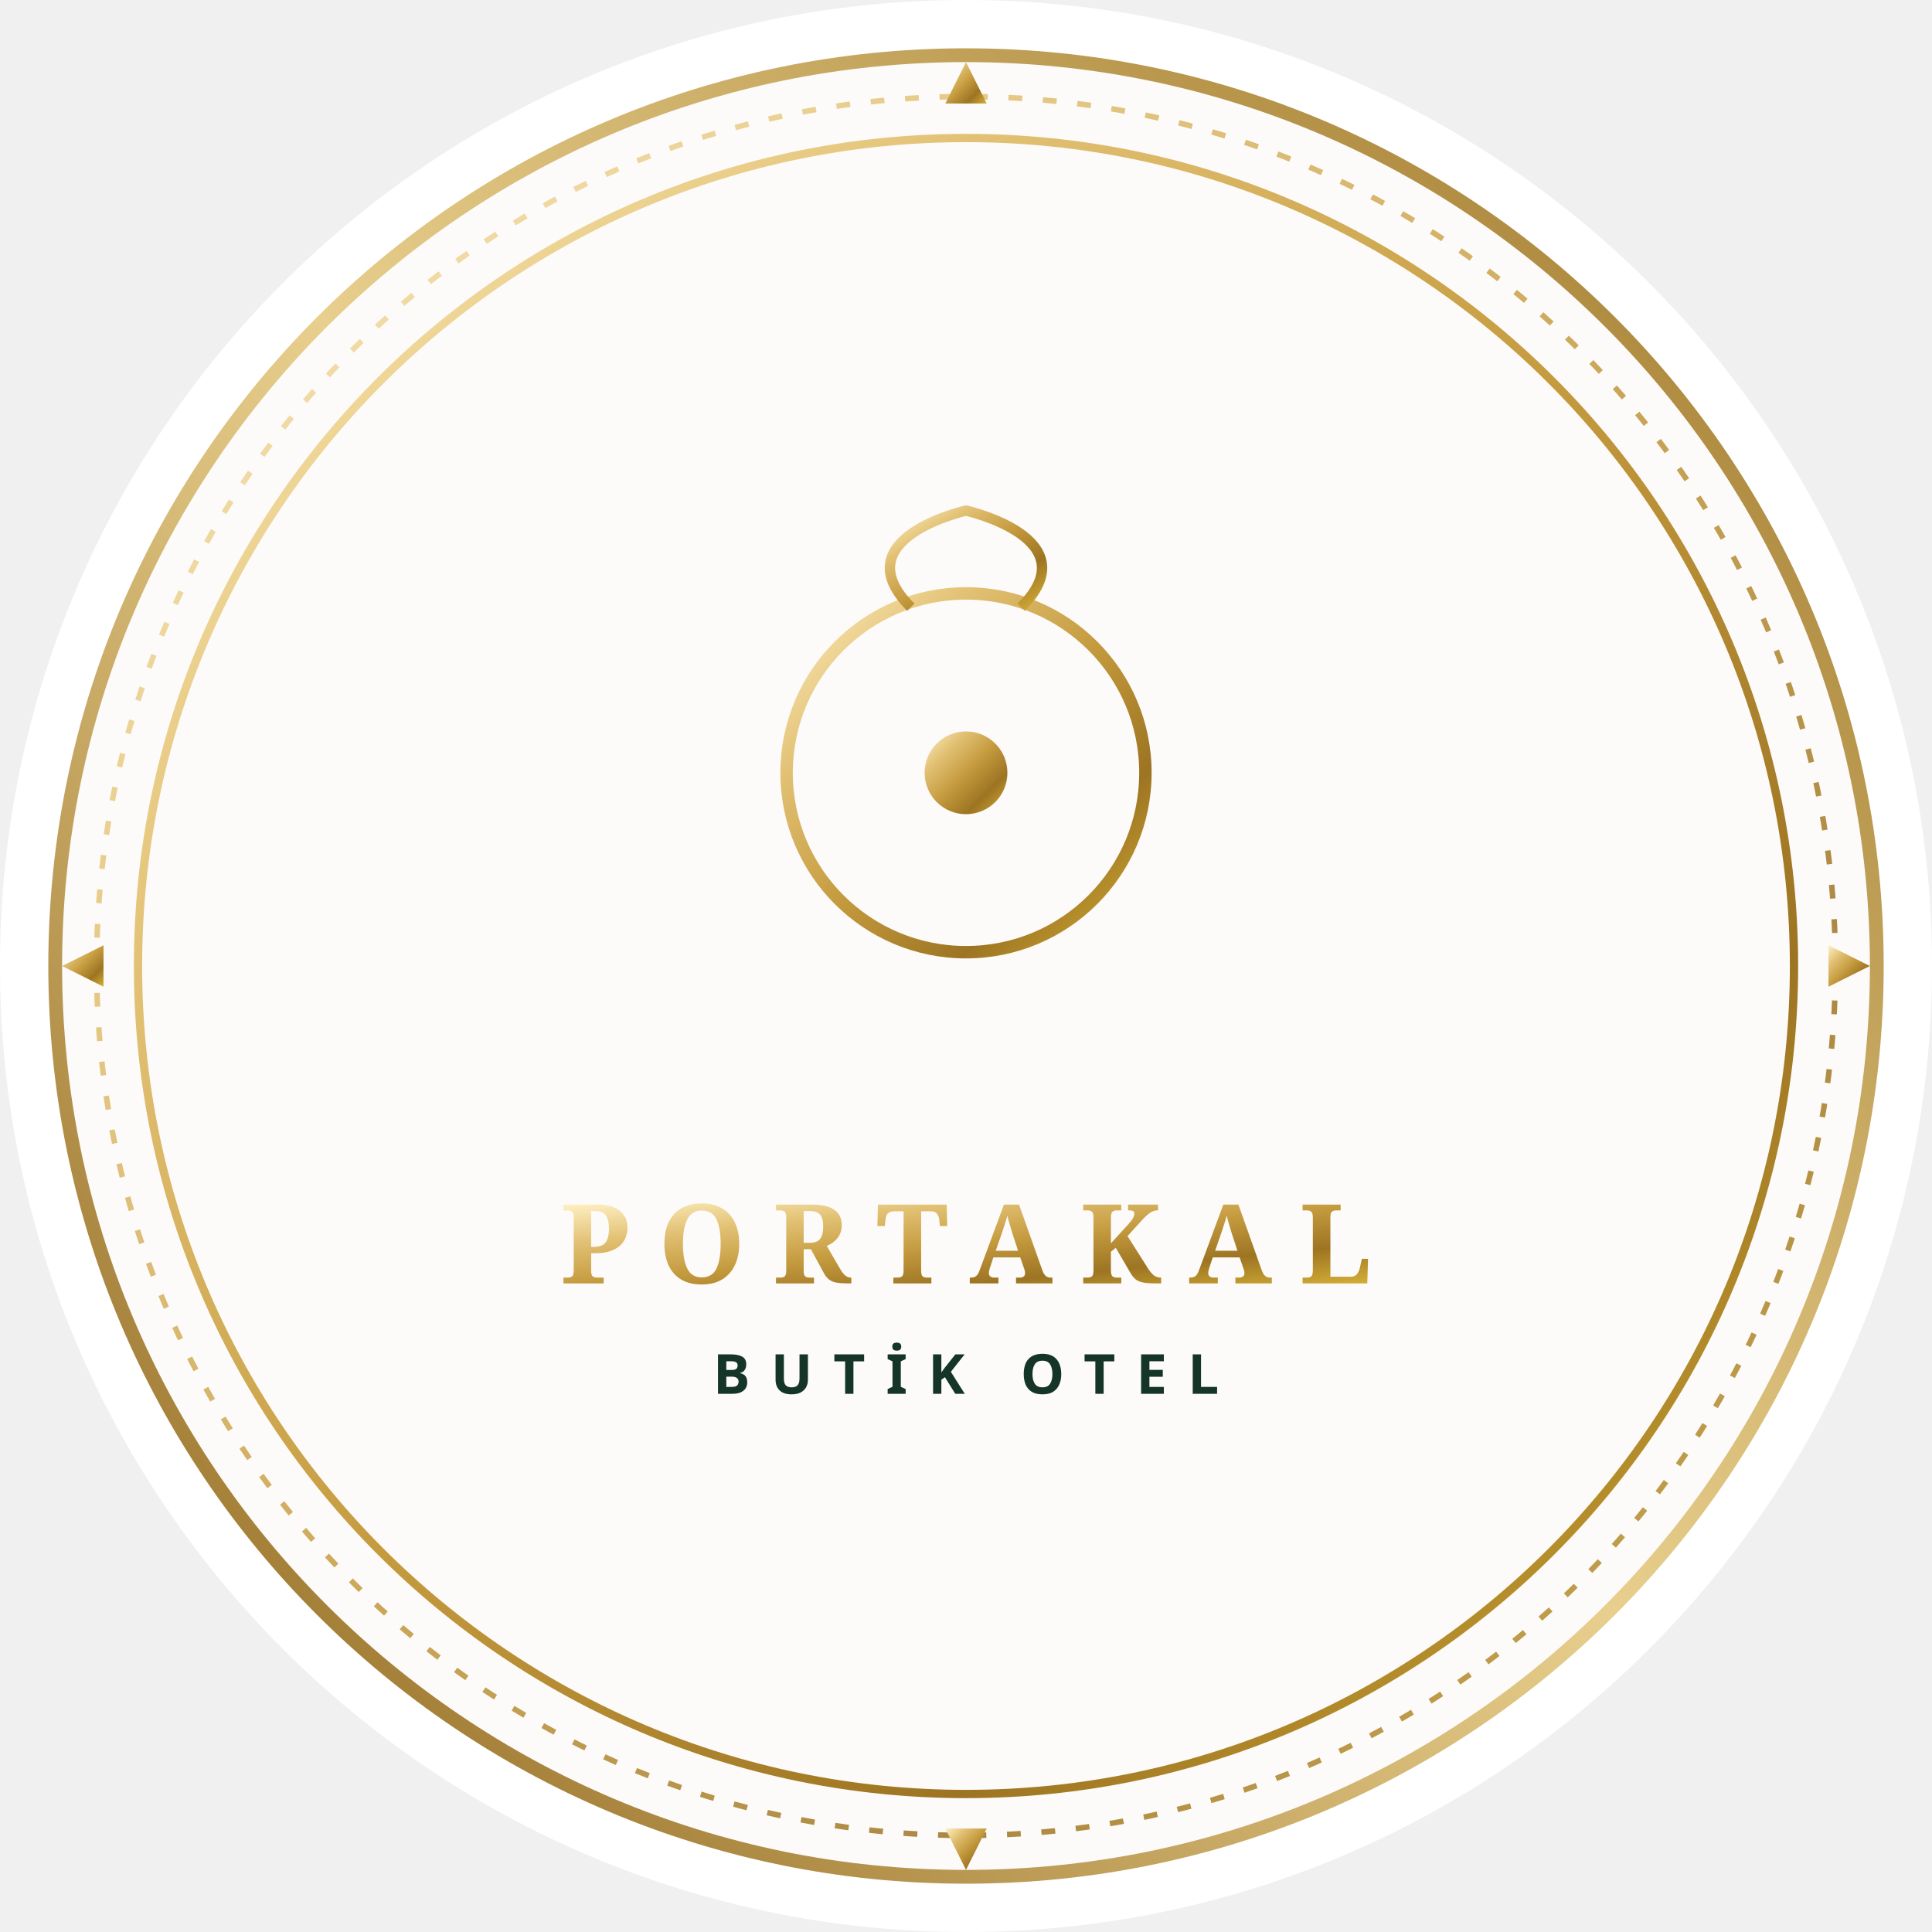
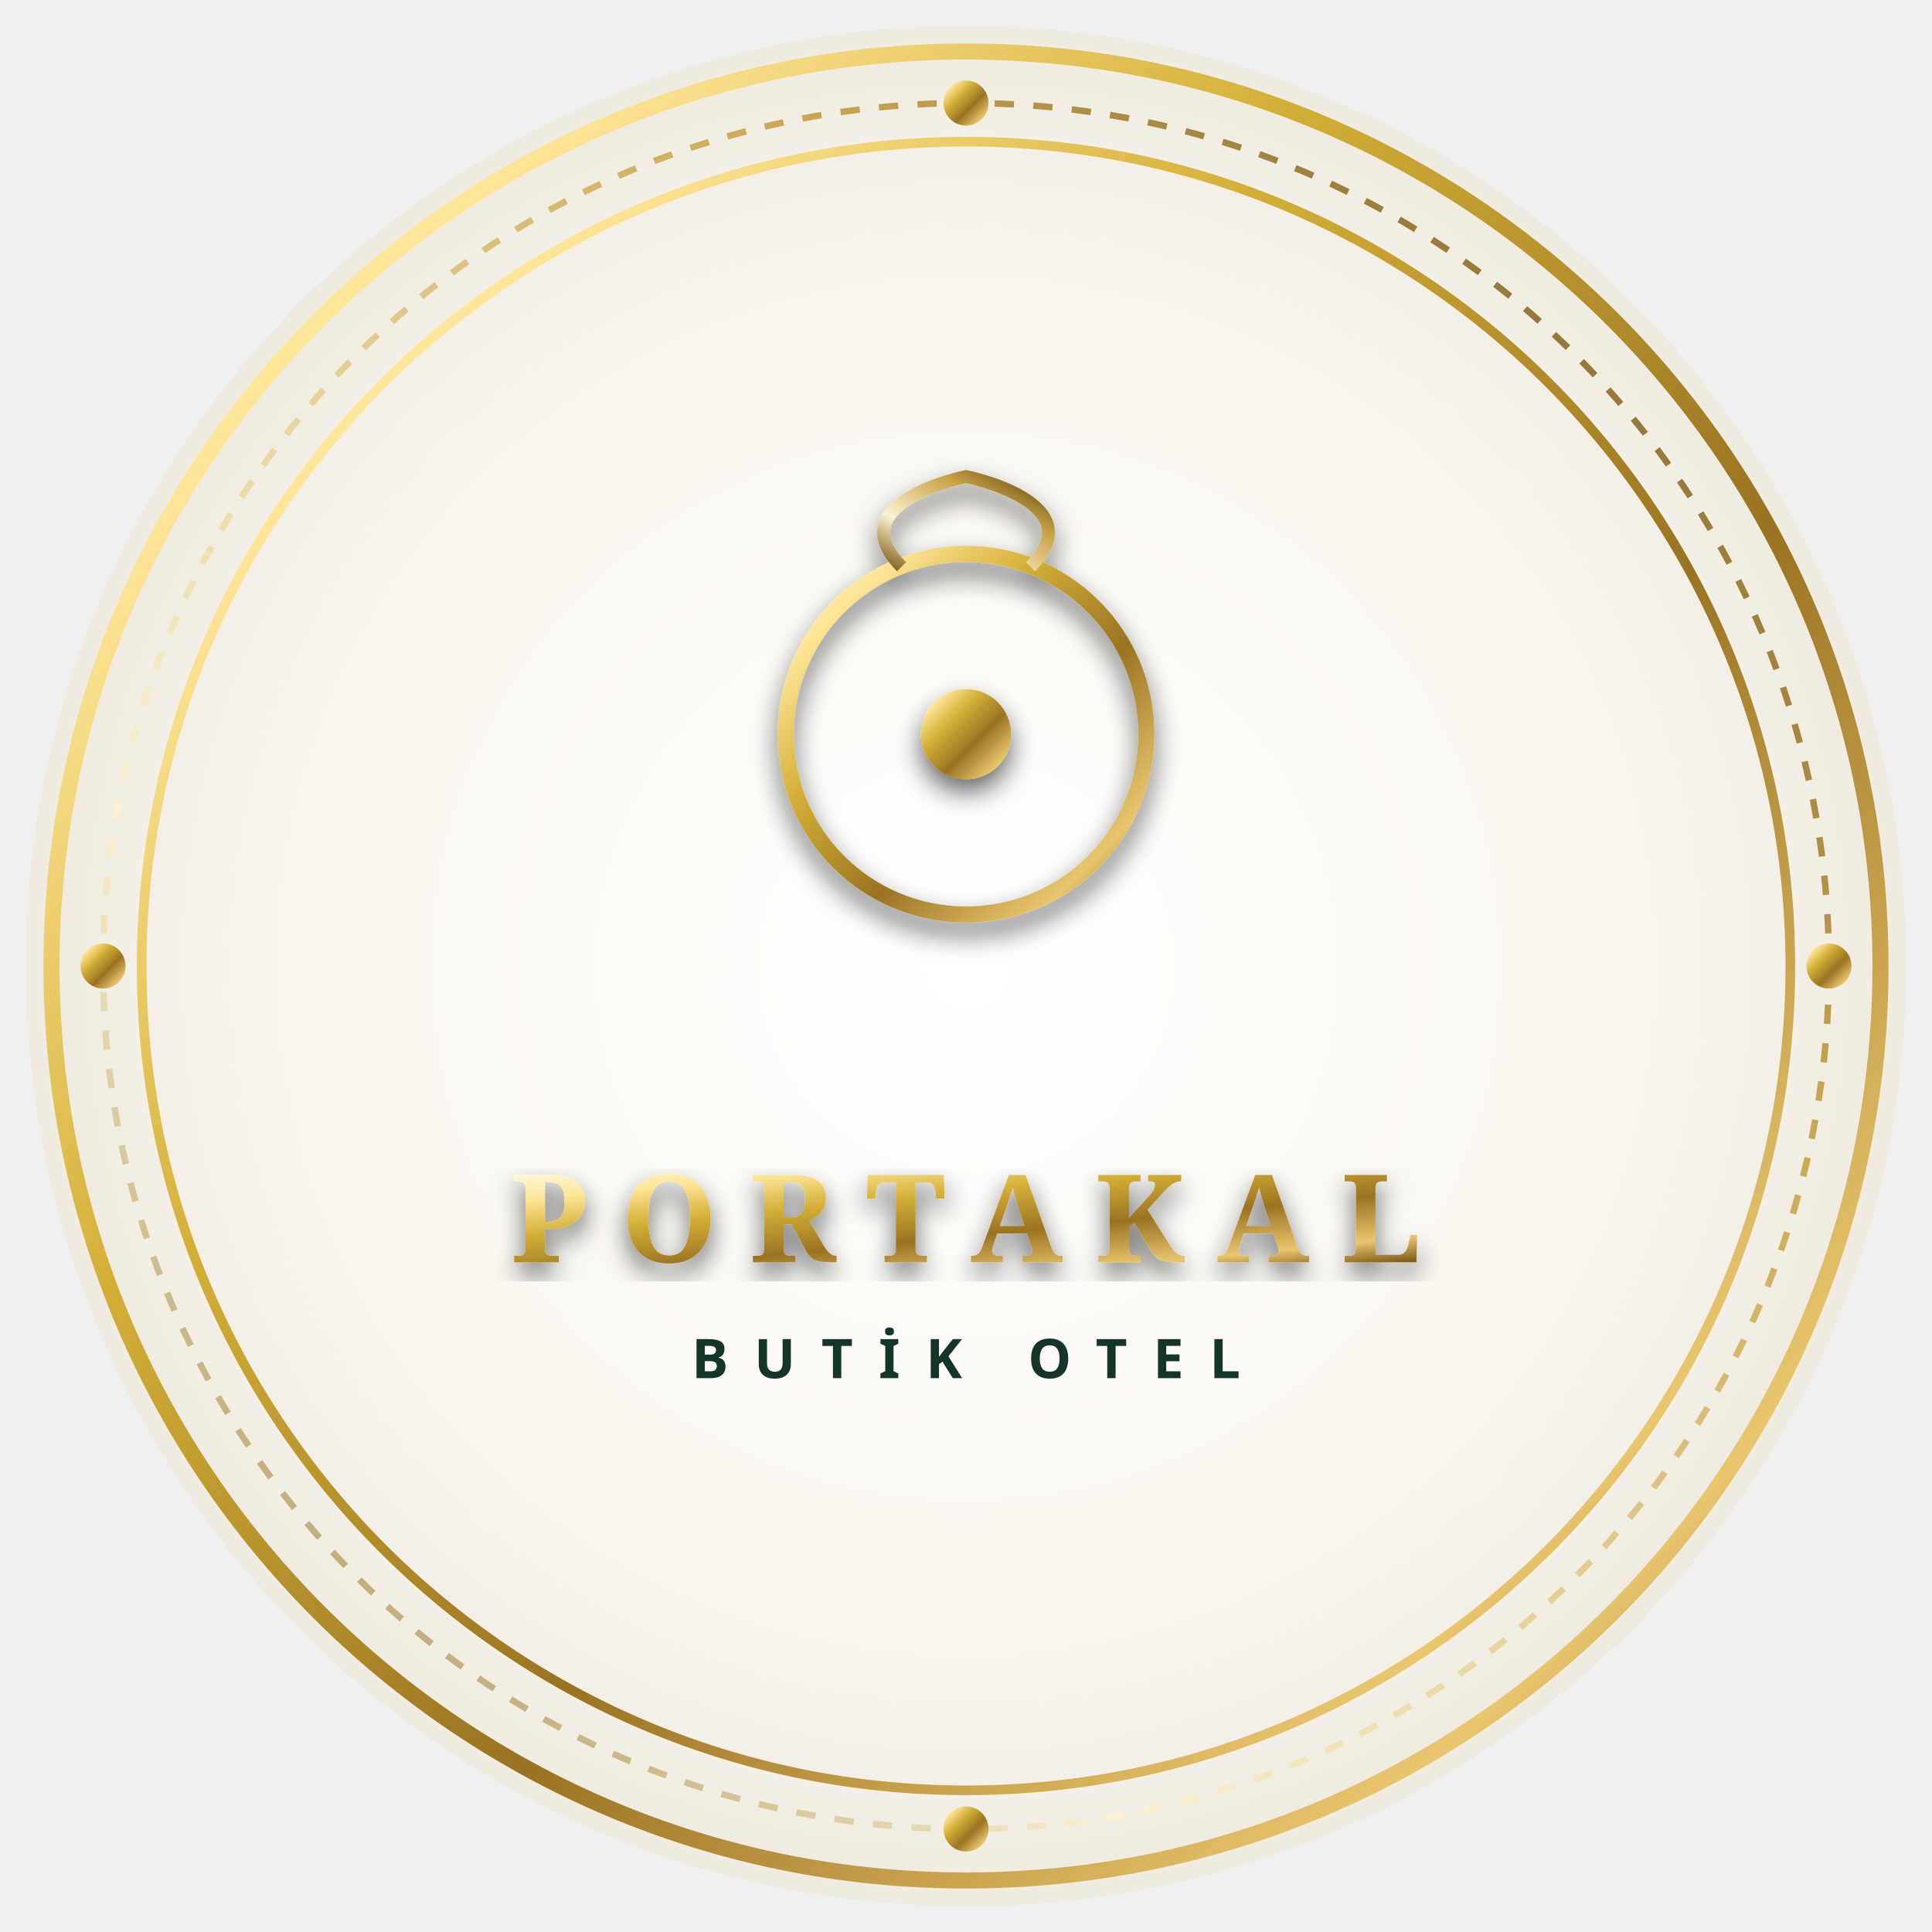
- <svg xmlns="http://www.w3.org/2000/svg" viewBox="0 0 280 280" width="100%" height="100%">
+ <svg xmlns="http://www.w3.org/2000/svg" viewBox="0 0 300 300" width="100%" height="100%">
  <defs>
-     <linearGradient id="goldLuxury" x1="0%" y1="0%" x2="100%" y2="100%">
-       <stop offset="0%" stop-color="#fff1c5" />
-       <stop offset="25%" stop-color="#e2c174" />
-       <stop offset="50%" stop-color="#c59b3f" />
-       <stop offset="75%" stop-color="#9d7422" />
-       <stop offset="100%" stop-color="#d4af37" />
+     <linearGradient id="l_gold3D" x1="0%" y1="0%" x2="100%" y2="100%">
+       <stop offset="0%" stop-color="#fff8db" />
+       <stop offset="15%" stop-color="#ffe699" />
+       <stop offset="35%" stop-color="#d4af37" />
+       <stop offset="60%" stop-color="#9a7322" />
+       <stop offset="85%" stop-color="#eac66f" />
+       <stop offset="100%" stop-color="#735010" />
    </linearGradient>
-     <linearGradient id="goldRing" x1="0%" y1="100%" x2="100%" y2="0%">
-       <stop offset="0%" stop-color="#8a6118" />
-       <stop offset="50%" stop-color="#e8cf8d" />
-       <stop offset="100%" stop-color="#9a7324" />
+     <linearGradient id="l_goldSheen" x1="0%" y1="100%" x2="100%" y2="0%">
+       <stop offset="0%" stop-color="#805b18" />
+       <stop offset="30%" stop-color="#fdf3d1" />
+       <stop offset="70%" stop-color="#c59f42" />
+       <stop offset="100%" stop-color="#543c0f" />
    </linearGradient>
-     <linearGradient id="emeraldLuxury" x1="0%" y1="0%" x2="100%" y2="100%">
-       <stop offset="0%" stop-color="#1b4d39" />
-       <stop offset="50%" stop-color="#0c2b20" />
-       <stop offset="100%" stop-color="#051610" />
-     </linearGradient>
-     <filter id="glow" x="-20%" y="-20%" width="140%" height="140%">
-       <feGaussianBlur stdDeviation="2" result="blur" />
-       <feComposite in="SourceGraphic" in2="blur" operator="over" />
+     <filter id="l_emboss" x="-20%" y="-20%" width="140%" height="140%">
+       <feDropShadow dx="0" dy="2" stdDeviation="2" flood-color="#000000" flood-opacity="0.6" />
    </filter>
+     <radialGradient id="l_darkGlow" cx="50%" cy="50%" r="50%">
+       <stop offset="0%" stop-color="#141f2e" />
+       <stop offset="70%" stop-color="#070c13" />
+       <stop offset="100%" stop-color="#030508" />
+     </radialGradient>
+     <radialGradient id="l_lightGlow" cx="50%" cy="50%" r="50%">
+       <stop offset="0%" stop-color="#ffffff" />
+       <stop offset="70%" stop-color="#faf7f0" />
+       <stop offset="100%" stop-color="#f0ebe0" />
+     </radialGradient>
  </defs>
-   <rect width="280" height="280" rx="140" fill="#ffffff" />
-   <circle cx="140" cy="140" r="132" fill="#fcfbfa" stroke="url(#goldRing)" stroke-width="2" />
-   <circle cx="140" cy="140" r="126" fill="none" stroke="url(#goldLuxury)" stroke-width="0.8" stroke-dasharray="2 3" opacity="0.85" />
-   <circle cx="140" cy="140" r="120" fill="none" stroke="url(#goldLuxury)" stroke-width="1.2" />
-   <polygon points="140,9 143,15 137,15" fill="url(#goldLuxury)" />
-   <polygon points="140,271 143,265 137,265" fill="url(#goldLuxury)" />
-   <polygon points="9,140 15,143 15,137" fill="url(#goldLuxury)" />
-   <polygon points="271,140 265,143 265,137" fill="url(#goldLuxury)" />
-   <g transform="translate(140, 110)">
-     <circle cx="0" cy="2" r="26" fill="none" stroke="url(#goldLuxury)" stroke-width="1.8" />
-     <circle cx="0" cy="2" r="6" fill="url(#goldLuxury)" />
-     <path d="M-8 -22 C-18 -32 0 -36 0 -36 C0 -36 18 -32 8 -22" fill="none" stroke="url(#goldLuxury)" stroke-width="1.5" />
-     <line x1="0" y1="-36" x2="0" y2="-22" stroke="url(#goldLuxury)" stroke-width="1.5" />
+   <circle cx="150" cy="150" r="146" fill="url(#l_lightGlow)" />
+   <circle cx="150" cy="150" r="142" fill="none" stroke="url(#l_gold3D)" stroke-width="2.5" />
+   <circle cx="150" cy="150" r="134" fill="none" stroke="url(#l_goldSheen)" stroke-width="1" stroke-dasharray="3 3" opacity="0.9" />
+   <circle cx="150" cy="150" r="128" fill="none" stroke="url(#l_gold3D)" stroke-width="1.5" />
+   <circle cx="150" cy="16" r="3.5" fill="url(#l_gold3D)" />
+   <circle cx="150" cy="284" r="3.5" fill="url(#l_gold3D)" />
+   <circle cx="16" cy="150" r="3.5" fill="url(#l_gold3D)" />
+   <circle cx="284" cy="150" r="3.5" fill="url(#l_gold3D)" />
+   <g transform="translate(150, 112)" filter="url(#l_emboss)">
+     <circle cx="0" cy="2" r="28" fill="none" stroke="url(#l_gold3D)" stroke-width="2.5" />
+     <circle cx="0" cy="2" r="7" fill="url(#l_gold3D)" />
+     <path d="M-10 -24 C-20 -34 0 -38 0 -38 C0 -38 20 -34 10 -24" fill="none" stroke="url(#l_goldSheen)" stroke-width="2" />
+     <line x1="0" y1="-38" x2="0" y2="-24" stroke="url(#l_goldSheen)" stroke-width="2" />
  </g>
-   <text x="140" y="186" font-family="'Cinzel', serif" font-size="16" font-weight="700" fill="url(#goldLuxury)" text-anchor="middle" letter-spacing="4">PORTAKAL</text>
-   <text x="140" y="202" font-family="'Plus Jakarta Sans', sans-serif" font-size="8" font-weight="700" fill="#143527" text-anchor="middle" letter-spacing="3">BUTİK OTEL</text>
+   <text x="150" y="196" font-family="'Cinzel', serif" font-size="19" font-weight="700" fill="url(#l_gold3D)" text-anchor="middle" letter-spacing="5" filter="url(#l_emboss)">PORTAKAL</text>
+   <text x="150" y="214" font-family="'Plus Jakarta Sans', sans-serif" font-size="8.5" font-weight="700" fill="#143527" text-anchor="middle" letter-spacing="4">BUTİK OTEL</text>
</svg>
